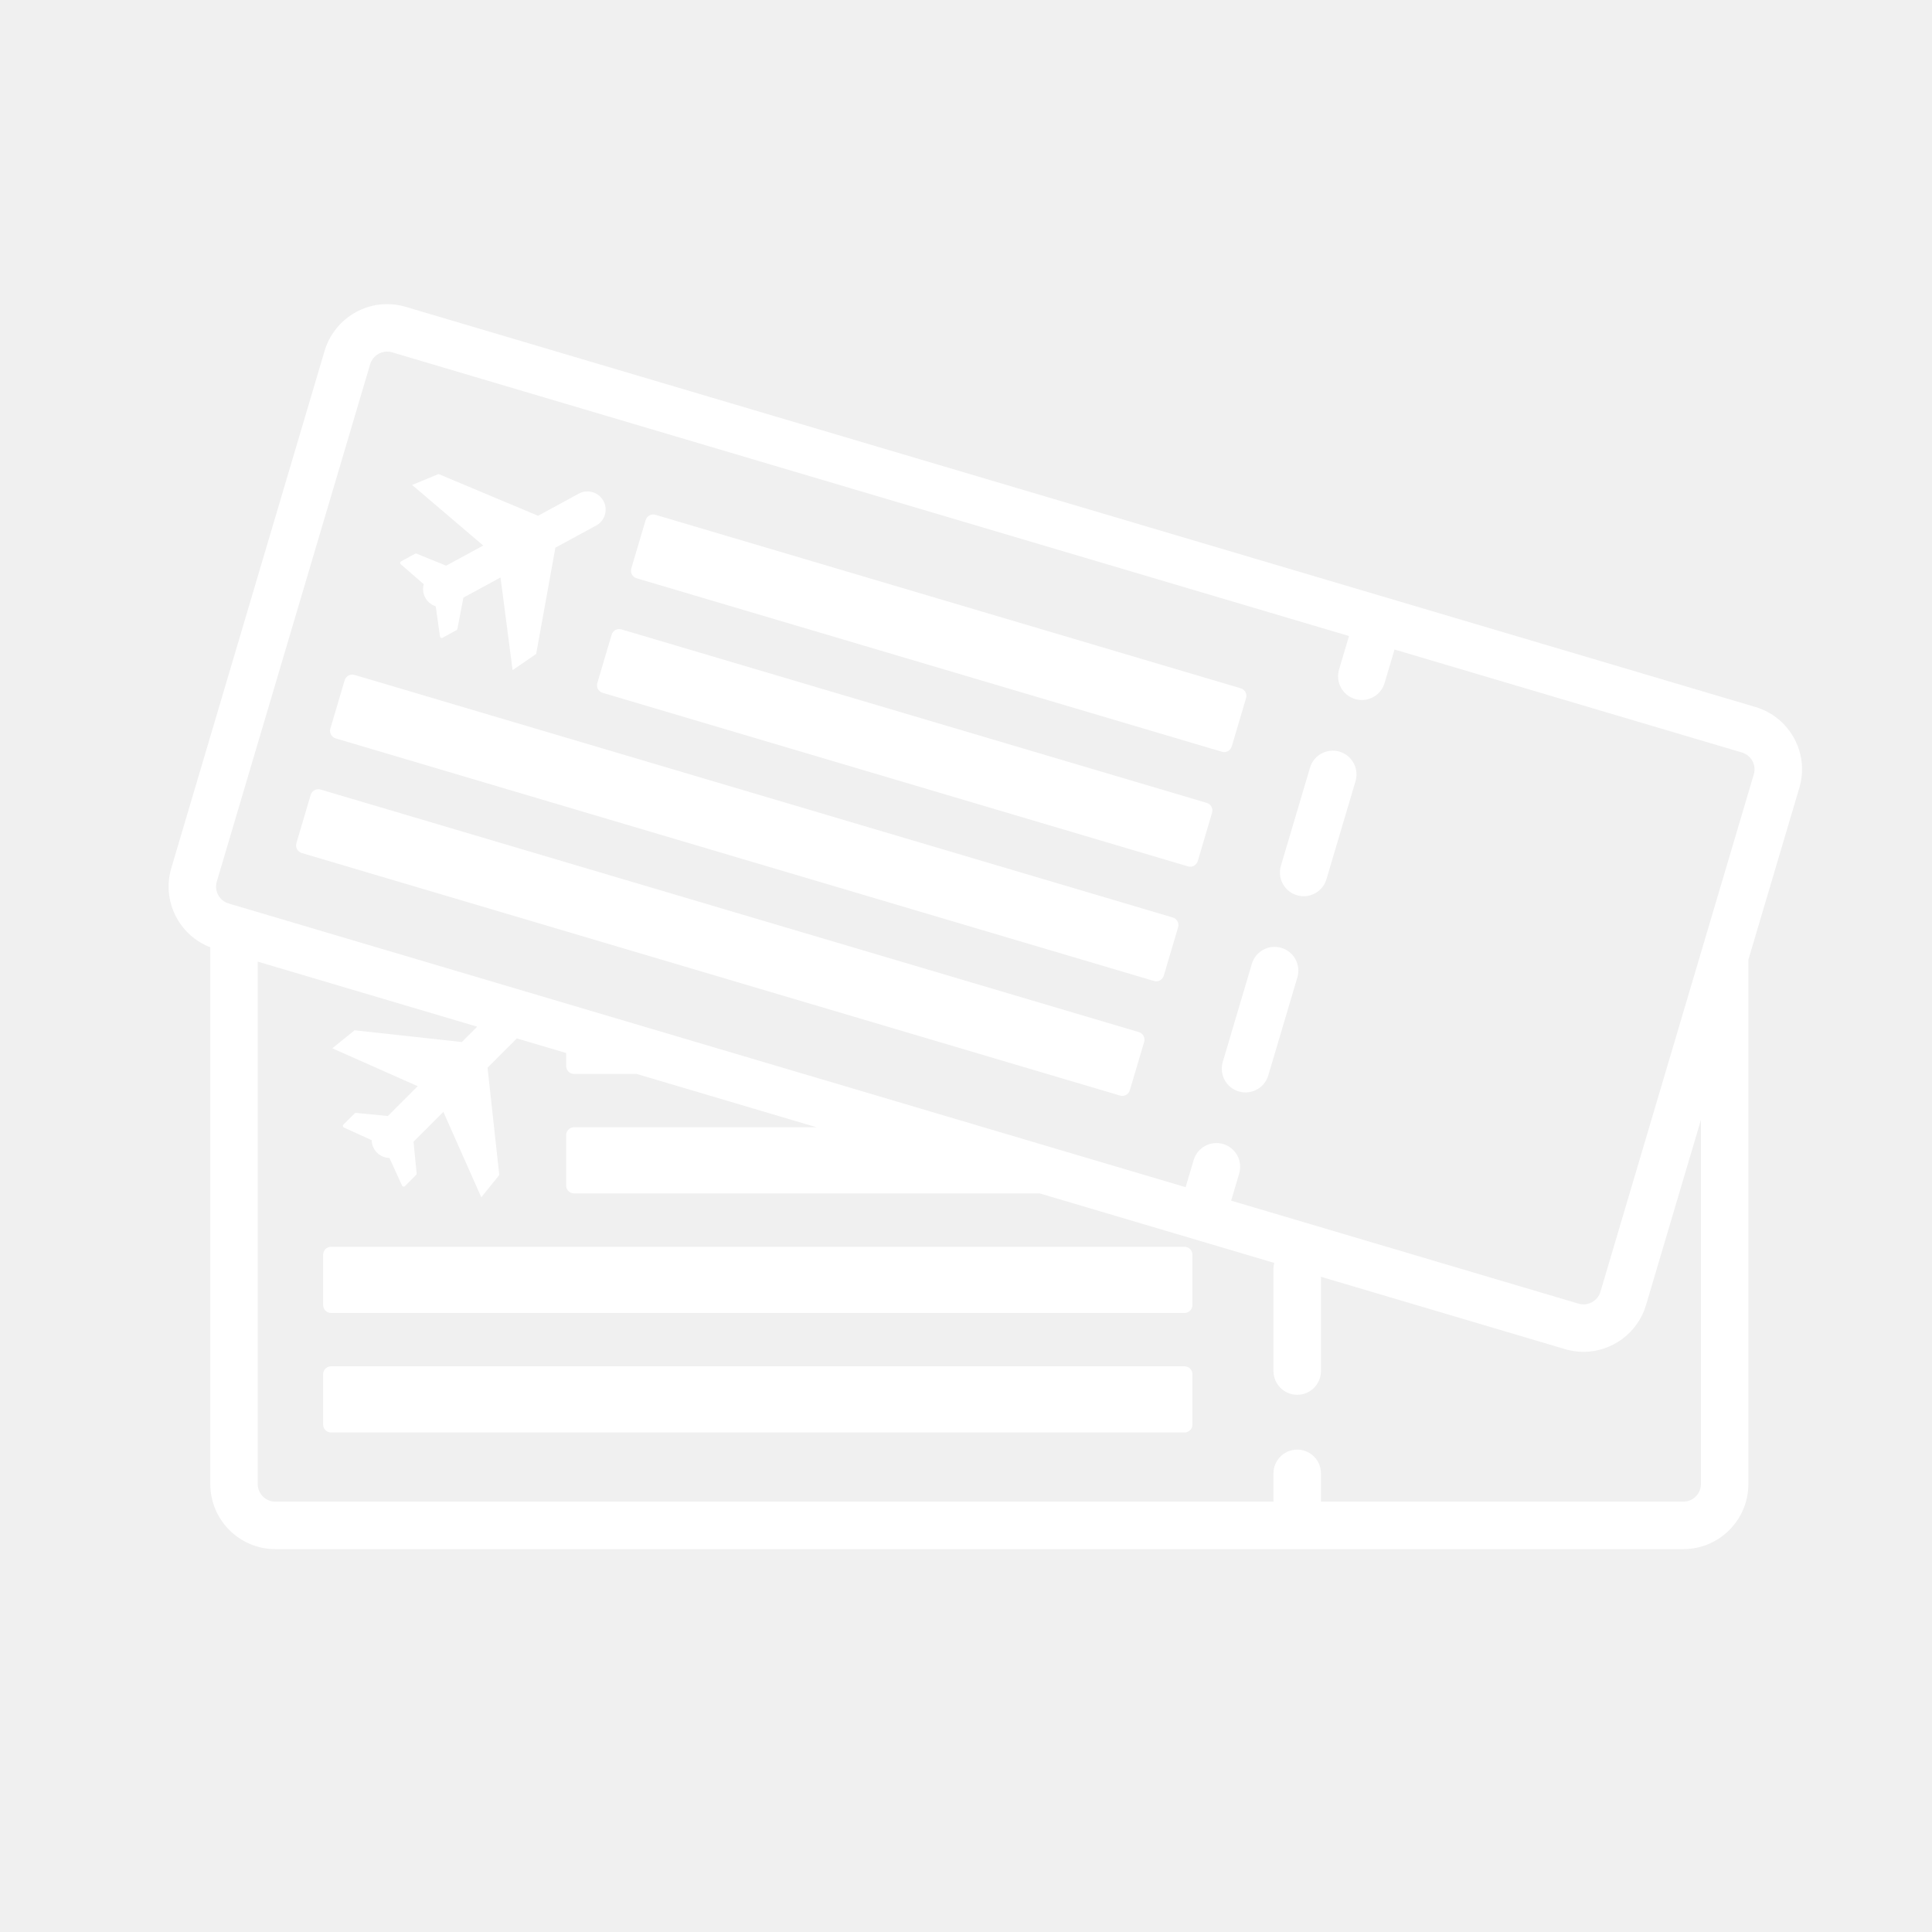
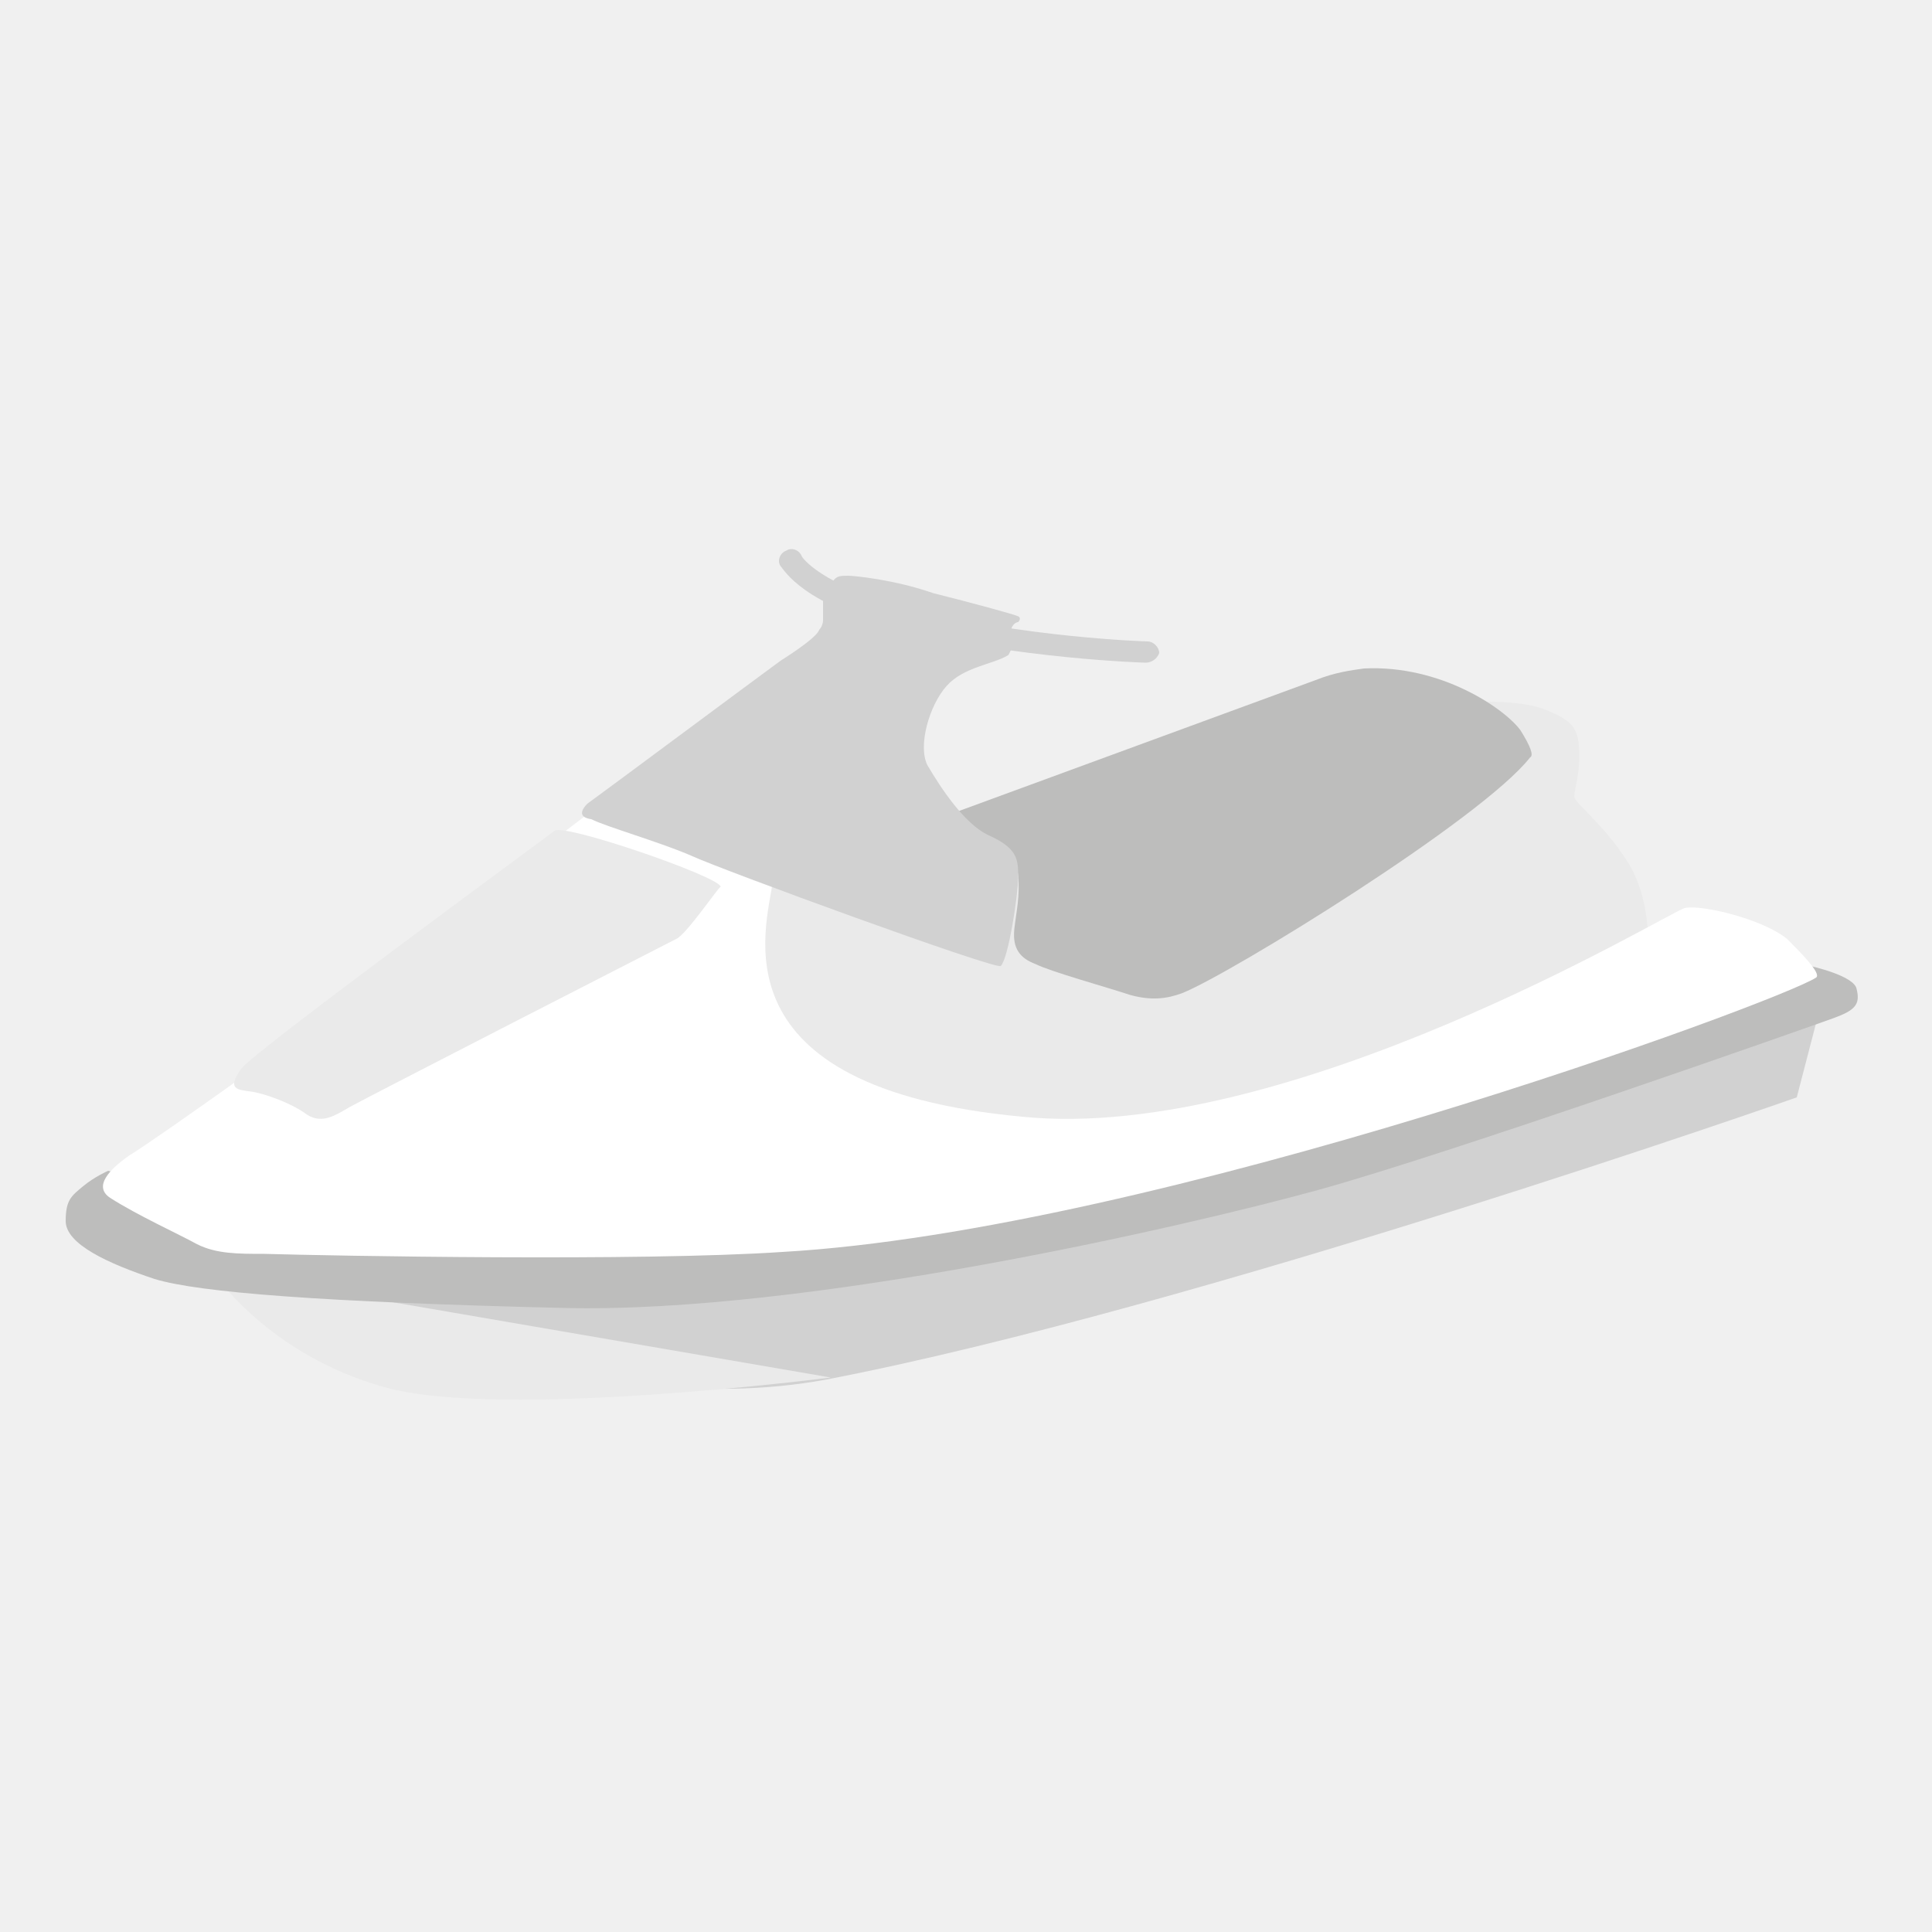
- <svg xmlns="http://www.w3.org/2000/svg" version="1.1" id="Layer_1" x="0px" y="0px" width="100px" height="100px" viewBox="0 0 100 100" enable-background="new 0 0 100 100" xml:space="preserve">
+ <svg xmlns="http://www.w3.org/2000/svg" version="1.1" id="Layer_1" x="0px" y="0px" viewBox="-345 257 100 100" style="enable-background:new -345 257 100 100;" xml:space="preserve">
+   <style type="text/css">
+ 	.st0{fill:#EAEAEA;}
+ 	.st1{fill:#D1D1D1;}
+ 	.st2{fill:#BDBDBC;}
+ 	.st3{fill:#FFFFFF;}
+ </style>
  <g>
-     <path fill="#FFFFFF" d="M92.864,38.215c-0.43-0.789-1.142-1.365-2.003-1.621L20.99,15.88c-0.312-0.092-0.634-0.14-0.958-0.14   c-1.48,0-2.807,0.992-3.228,2.411L8.866,44.935c-0.502,1.693,0.397,3.473,2.019,4.097v27.784c0,1.856,1.511,3.367,3.368,3.367   h72.876c1.856,0,3.367-1.511,3.367-3.367V49.674l2.637-8.895C93.389,39.917,93.293,39.006,92.864,38.215z M88.039,76.816   c0,0.502-0.408,0.91-0.91,0.91H68.373v-1.465c0-0.679-0.551-1.229-1.229-1.229s-1.229,0.55-1.229,1.229v1.465H14.252   c-0.502,0-0.911-0.408-0.911-0.91V49.774l11.359,3.367l-0.795,0.795l-5.555-0.608l-1.15,0.932l4.42,1.961l-1.544,1.545   l-1.647-0.161c-0.028-0.003-0.055,0.008-0.075,0.028l-0.577,0.576c-0.037,0.035-0.04,0.094-0.005,0.132   c0.009,0.01,0.019,0.017,0.031,0.021l1.433,0.652c0.005,0.234,0.096,0.467,0.275,0.646c0.179,0.178,0.412,0.27,0.646,0.274   l0.654,1.432c0.021,0.047,0.076,0.067,0.122,0.047c0.01-0.005,0.02-0.01,0.027-0.019l0.577-0.58c0.02-0.02,0.03-0.048,0.028-0.075   l-0.161-1.644l1.545-1.545l1.962,4.42l0.932-1.15l-0.608-5.556l1.516-1.516l2.553,0.756v0.673c0,0.226,0.183,0.409,0.409,0.409   h3.237l9.311,2.76H29.713c-0.226,0-0.409,0.183-0.409,0.409v2.607c0,0.227,0.183,0.409,0.409,0.409H53.82l12.134,3.597   c-0.024,0.097-0.039,0.196-0.039,0.301v5.296c0,0.679,0.55,1.229,1.229,1.229s1.229-0.55,1.229-1.229v-4.879l12.637,3.746   c0.311,0.092,0.634,0.139,0.956,0.139c1.48,0,2.808-0.991,3.229-2.411l2.846-9.598V76.816z M90.776,40.082l-7.938,26.781   c-0.114,0.385-0.473,0.652-0.873,0.652c-0.086,0-0.174-0.013-0.26-0.038l-17.981-5.331l0.416-1.405   c0.192-0.65-0.178-1.334-0.828-1.526c-0.651-0.192-1.335,0.178-1.527,0.828l-0.417,1.405L11.835,46.764   c-0.481-0.142-0.757-0.65-0.614-1.131l7.939-26.782c0.114-0.385,0.473-0.654,0.873-0.654c0.087,0,0.174,0.013,0.259,0.038   L69.825,32.92l-0.516,1.735c-0.192,0.65,0.179,1.334,0.829,1.527c0.117,0.034,0.234,0.051,0.35,0.051c0.53,0,1.02-0.346,1.178-0.88   l0.515-1.734l17.981,5.331c0.234,0.069,0.427,0.226,0.542,0.438C90.82,39.602,90.846,39.849,90.776,40.082z" />
-     <path fill="#FFFFFF" d="M66.322,49.061c-0.648-0.193-1.334,0.178-1.527,0.828l-1.505,5.077c-0.192,0.65,0.178,1.335,0.829,1.527   c0.116,0.034,0.233,0.051,0.349,0.051c0.53,0,1.02-0.345,1.178-0.88l1.506-5.077C67.343,49.936,66.973,49.253,66.322,49.061z" />
-     <path fill="#FFFFFF" d="M69.332,38.904c-0.648-0.192-1.333,0.179-1.526,0.829L66.3,44.811c-0.192,0.65,0.179,1.334,0.828,1.526   c0.117,0.035,0.235,0.051,0.351,0.051c0.53,0,1.019-0.346,1.178-0.88l1.505-5.076C70.354,39.781,69.982,39.097,69.332,38.904z" />
-     <path fill="#FFFFFF" d="M20.744,29.206l1.188,1.033c-0.062,0.227-0.041,0.475,0.08,0.697c0.121,0.222,0.318,0.376,0.541,0.447   l0.22,1.558c0.007,0.051,0.054,0.087,0.104,0.08c0.011-0.001,0.021-0.005,0.031-0.01l0.718-0.393   c0.024-0.014,0.042-0.036,0.048-0.063l0.312-1.623l1.921-1.042l0.625,4.796l1.22-0.838l0.995-5.5l2.11-1.146   c0.456-0.247,0.625-0.818,0.378-1.274c-0.248-0.456-0.819-0.625-1.275-0.378l-2.11,1.146L22.7,24.536l-1.368,0.565l3.68,3.137   l-1.919,1.042l-1.533-0.623c-0.026-0.01-0.055-0.008-0.08,0.007l-0.716,0.388c-0.045,0.023-0.065,0.078-0.043,0.124   C20.726,29.188,20.734,29.198,20.744,29.206z" />
-     <path fill="#FFFFFF" d="M58.945,53.421L16.591,40.866c-0.216-0.064-0.444,0.06-0.509,0.276l-0.741,2.5   c-0.031,0.104-0.019,0.216,0.033,0.312s0.14,0.167,0.244,0.197l42.354,12.555c0.038,0.012,0.078,0.017,0.116,0.017   c0.067,0,0.135-0.017,0.195-0.049c0.095-0.052,0.166-0.14,0.197-0.244l0.741-2.5C59.285,53.713,59.162,53.484,58.945,53.421z" />
-     <path fill="#FFFFFF" d="M60.703,47.49L18.349,34.934c-0.104-0.031-0.216-0.02-0.311,0.032c-0.096,0.053-0.167,0.14-0.198,0.244   l-0.741,2.5c-0.064,0.217,0.06,0.445,0.276,0.509l42.354,12.556c0.039,0.012,0.078,0.018,0.116,0.018   c0.068,0,0.135-0.018,0.195-0.05c0.096-0.052,0.167-0.141,0.198-0.244l0.74-2.5C61.044,47.782,60.92,47.554,60.703,47.49z" />
-     <path fill="#FFFFFF" d="M62.462,41.558l-30.295-8.98c-0.216-0.064-0.445,0.059-0.509,0.275l-0.741,2.5   c-0.031,0.104-0.019,0.216,0.032,0.312c0.052,0.095,0.14,0.165,0.244,0.196l30.295,8.982c0.039,0.011,0.077,0.017,0.116,0.017   c0.068,0,0.135-0.017,0.195-0.05c0.096-0.052,0.167-0.141,0.198-0.243l0.739-2.501C62.802,41.85,62.678,41.623,62.462,41.558z" />
-     <path fill="#FFFFFF" d="M63.362,38.929c0.177,0,0.34-0.116,0.393-0.294l0.741-2.5c0.031-0.104,0.02-0.217-0.032-0.312   c-0.052-0.095-0.14-0.166-0.243-0.196l-30.295-8.981c-0.216-0.064-0.444,0.06-0.509,0.276l-0.741,2.5   c-0.031,0.104-0.019,0.217,0.032,0.312c0.052,0.095,0.14,0.166,0.244,0.197l30.295,8.98C63.285,38.923,63.323,38.929,63.362,38.929   z" />
-     <path fill="#FFFFFF" d="M61.311,70.72H17.135c-0.226,0-0.409,0.183-0.409,0.409v2.607c0,0.227,0.183,0.409,0.409,0.409h44.175   c0.227,0,0.41-0.183,0.41-0.409v-2.607C61.721,70.902,61.537,70.72,61.311,70.72z" />
-     <path fill="#FFFFFF" d="M61.311,64.534l-44.175-0.001c-0.108,0-0.213,0.043-0.29,0.119c-0.077,0.078-0.12,0.182-0.12,0.29v2.608   c0,0.226,0.183,0.409,0.409,0.409h44.175c0.227,0,0.41-0.184,0.41-0.409v-2.607C61.721,64.717,61.537,64.534,61.311,64.534z" />
+     <path class="st0" d="M-259.7,305.8c0,0,0.1-2.3-1-4.1c-1.1-1.8-2.7-3.1-2.8-3.4s0.4-1.4,0.2-2.9c-0.1-0.8-0.5-1.2-1.8-1.7   c-1.3-0.5-3.8-0.4-4.8-0.3c-0.9,0.1-16.4,8.9-16.4,8.9l-11.8,0.2c0,0-8.3-0.8-8.3-0.6c-0.1,0.2-3.1,4.3-3.1,4.5   c0.1,0.2,2.5,6.4,2.5,6.4l8.7,2l8.3,2l8.4-1.8l16.3-5.4L-259.7,305.8z" />
+   </g>
+   <g>
+     <path class="st1" d="M-327.4,323.5c0,0,12.2,7.3,25.2,4.9c19.2-3.7,50.2-14.6,50.2-14.6l1.3-5l-21.7,7.5l-19.6,4.7l-13.9,2.4   L-327.4,323.5L-327.4,323.5z" />
+   </g>
+   <g>
+     <path class="st0" d="M-334,322.8c0,0,2.8,4.3,8.9,6c6,1.7,23.1-0.5,23.1-0.5" />
+   </g>
+   <g>
+     <path class="st2" d="M-265.8,296.2c-2.5,3.2-15.5,11.2-18,12.2c-0.8,0.3-1.6,0.4-2.7,0.1c-1.2-0.4-4.1-1.2-4.9-1.6   c-0.8-0.3-1.2-0.8-1.1-1.8c0.1-0.9,0.3-1.7,0.2-2.8c-0.1-0.8-0.2-1-0.7-1.3c-2-1-2.7-1.9-2.7-1.9s17.7-6.5,18.8-6.9   c1-0.4,1.8-0.5,2.5-0.6c4-0.2,7.3,2.1,8.1,3.2C-265.8,295.6-265.6,296.1-265.8,296.2" />
+   </g>
+   <g>
+     <path class="st2" d="M-251.3,307c0,0,2.3,0.5,2.4,1.2c0.2,0.8-0.1,1.1-1.2,1.5c-1.1,0.4-19.8,7-26.7,8.9c-6.9,1.9-26.5,6.4-39,6.1   c-12.5-0.3-18.9-0.8-21.2-1.5c-2.4-0.8-4.6-1.8-4.6-3c0-1.1,0.3-1.3,0.9-1.8c0.6-0.5,1.3-0.8,1.3-0.8l2.9,0.8l6.1,1.3l6,1.3   l11.5-0.7l7.3-0.9l15.8-0.9l9.1-2.2l26.6-8.7L-251.3,307z" />
+   </g>
+   <g>
+     <path class="st3" d="M-311.5,296.8c0,0-10.1,7.6-13.1,10.2c-3.1,2.4-12.5,9.1-13.7,9.8c-1,0.7-1.9,1.6-1,2.2   c1.4,0.9,3.6,1.9,4.5,2.4c1,0.5,2.1,0.5,3.5,0.5c3.5,0.1,19.4,0.4,26.8-0.1c19.3-1.1,51.5-12.9,53.5-14.2c0.3-0.2-0.8-1.3-1.5-2   c-1.2-1-4.4-1.8-5.3-1.6c-0.8,0.2-20.5,12.2-34.3,10.8c-16.1-1.5-13.2-9.8-12.9-12.2c0.1-0.7,2.7-3.3,2.7-3.3L-311.5,296.8z" />
+   </g>
+   <g>
+     <path class="st0" d="M-310,305.6c-0.4,0.2-16.2,8.3-16.9,8.7c-0.7,0.4-1.4,0.9-2.2,0.4c-0.8-0.6-2.2-1.1-2.9-1.2   c-0.7-0.1-1.3-0.1-0.5-1.2c0.8-1,15.7-11.9,16.2-12.3c0.5-0.4,8.6,2.4,8.6,2.9C-307.8,302.9-309.5,305.4-310,305.6" />
+   </g>
+   <g>
+     <path class="st1" d="M-285.7,291.3L-285.7,291.3c-0.1,0-6.6-0.2-12.6-1.7c-5.2-1.3-6.1-3.1-6.3-3.3c-0.2-0.3,0-0.7,0.3-0.8   c0.3-0.2,0.7,0,0.8,0.3c0,0,0.9,1.5,5.6,2.7c5.9,1.5,12.2,1.7,12.3,1.7c0.3,0,0.6,0.3,0.6,0.6   C-285.1,291.1-285.4,291.3-285.7,291.3z" />
+   </g>
+   <g>
+     <path class="st1" d="M-304.6,291.2c-1.1,0.8-9.3,6.9-10,7.4c-0.3,0.3-0.5,0.7,0.2,0.8c0.8,0.4,3.6,1.2,5.2,1.9   c1.5,0.7,15.7,5.9,16,5.7c0.4-0.4,0.9-3.7,0.9-4.6c0-0.9,0-1.5-1.6-2.2c-1.2-0.6-2.4-2.4-3.1-3.6c-0.5-1,0.1-3.1,1-4.1   c0.9-1,2.4-1.1,3.2-1.6l0.2-0.4c0,0-0.2-0.3-0.1-0.8s0.4-0.5,0.4-0.5s0.2-0.2,0-0.3s-2.4-0.7-4.4-1.2c-2-0.7-4.1-0.9-4.4-0.9   c-0.4,0-0.6,0-0.8,0.3c-0.3,0.3-0.5,0.3-0.5,0.8s0,1,0,1.2s-0.1,0.4-0.2,0.5C-302.7,289.9-303.5,290.5-304.6,291.2" />
  </g>
</svg>
